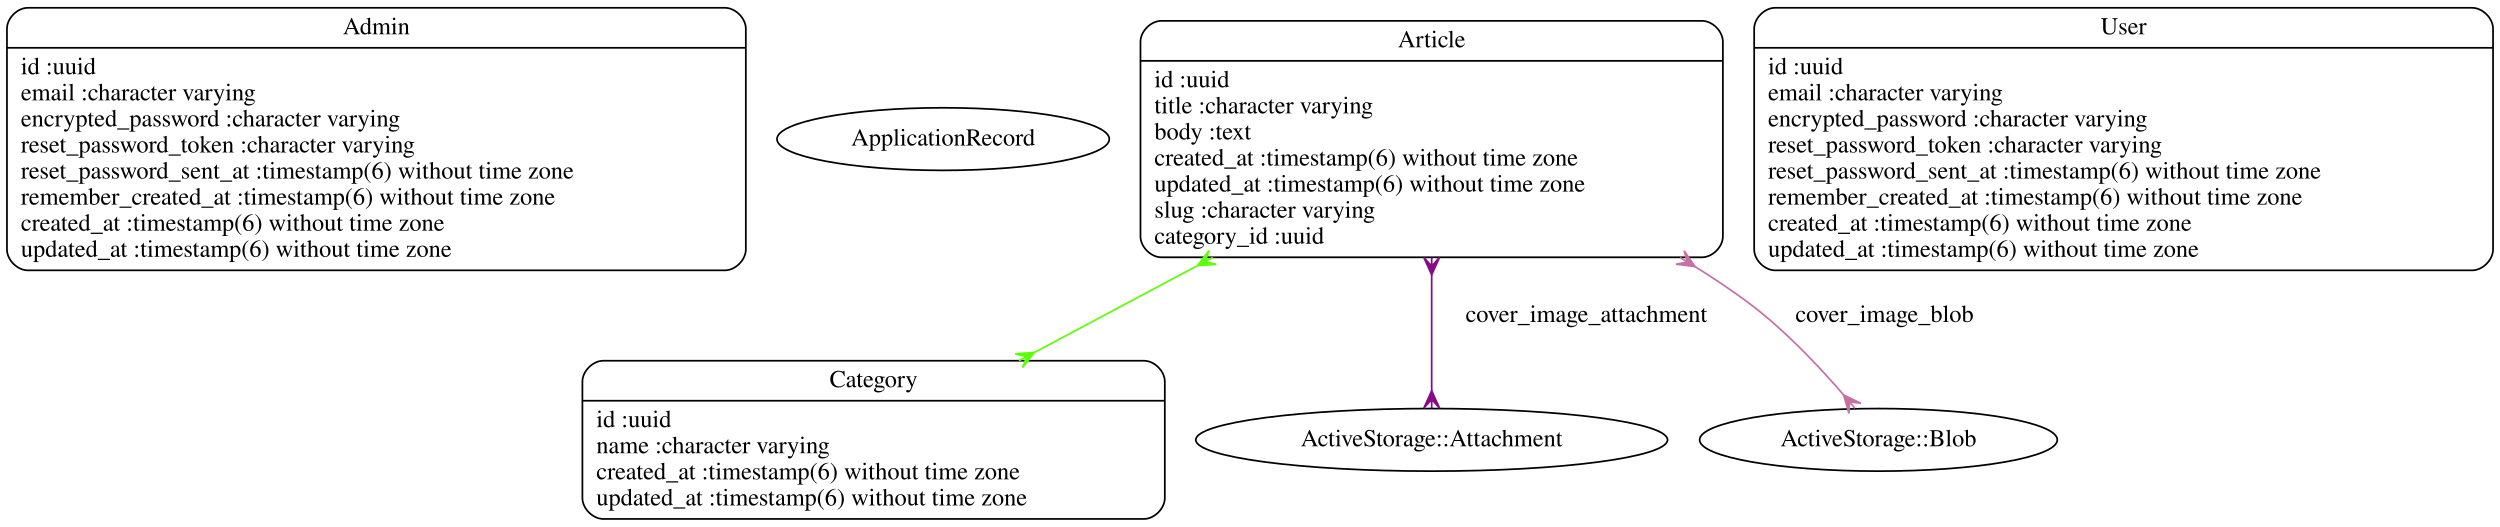
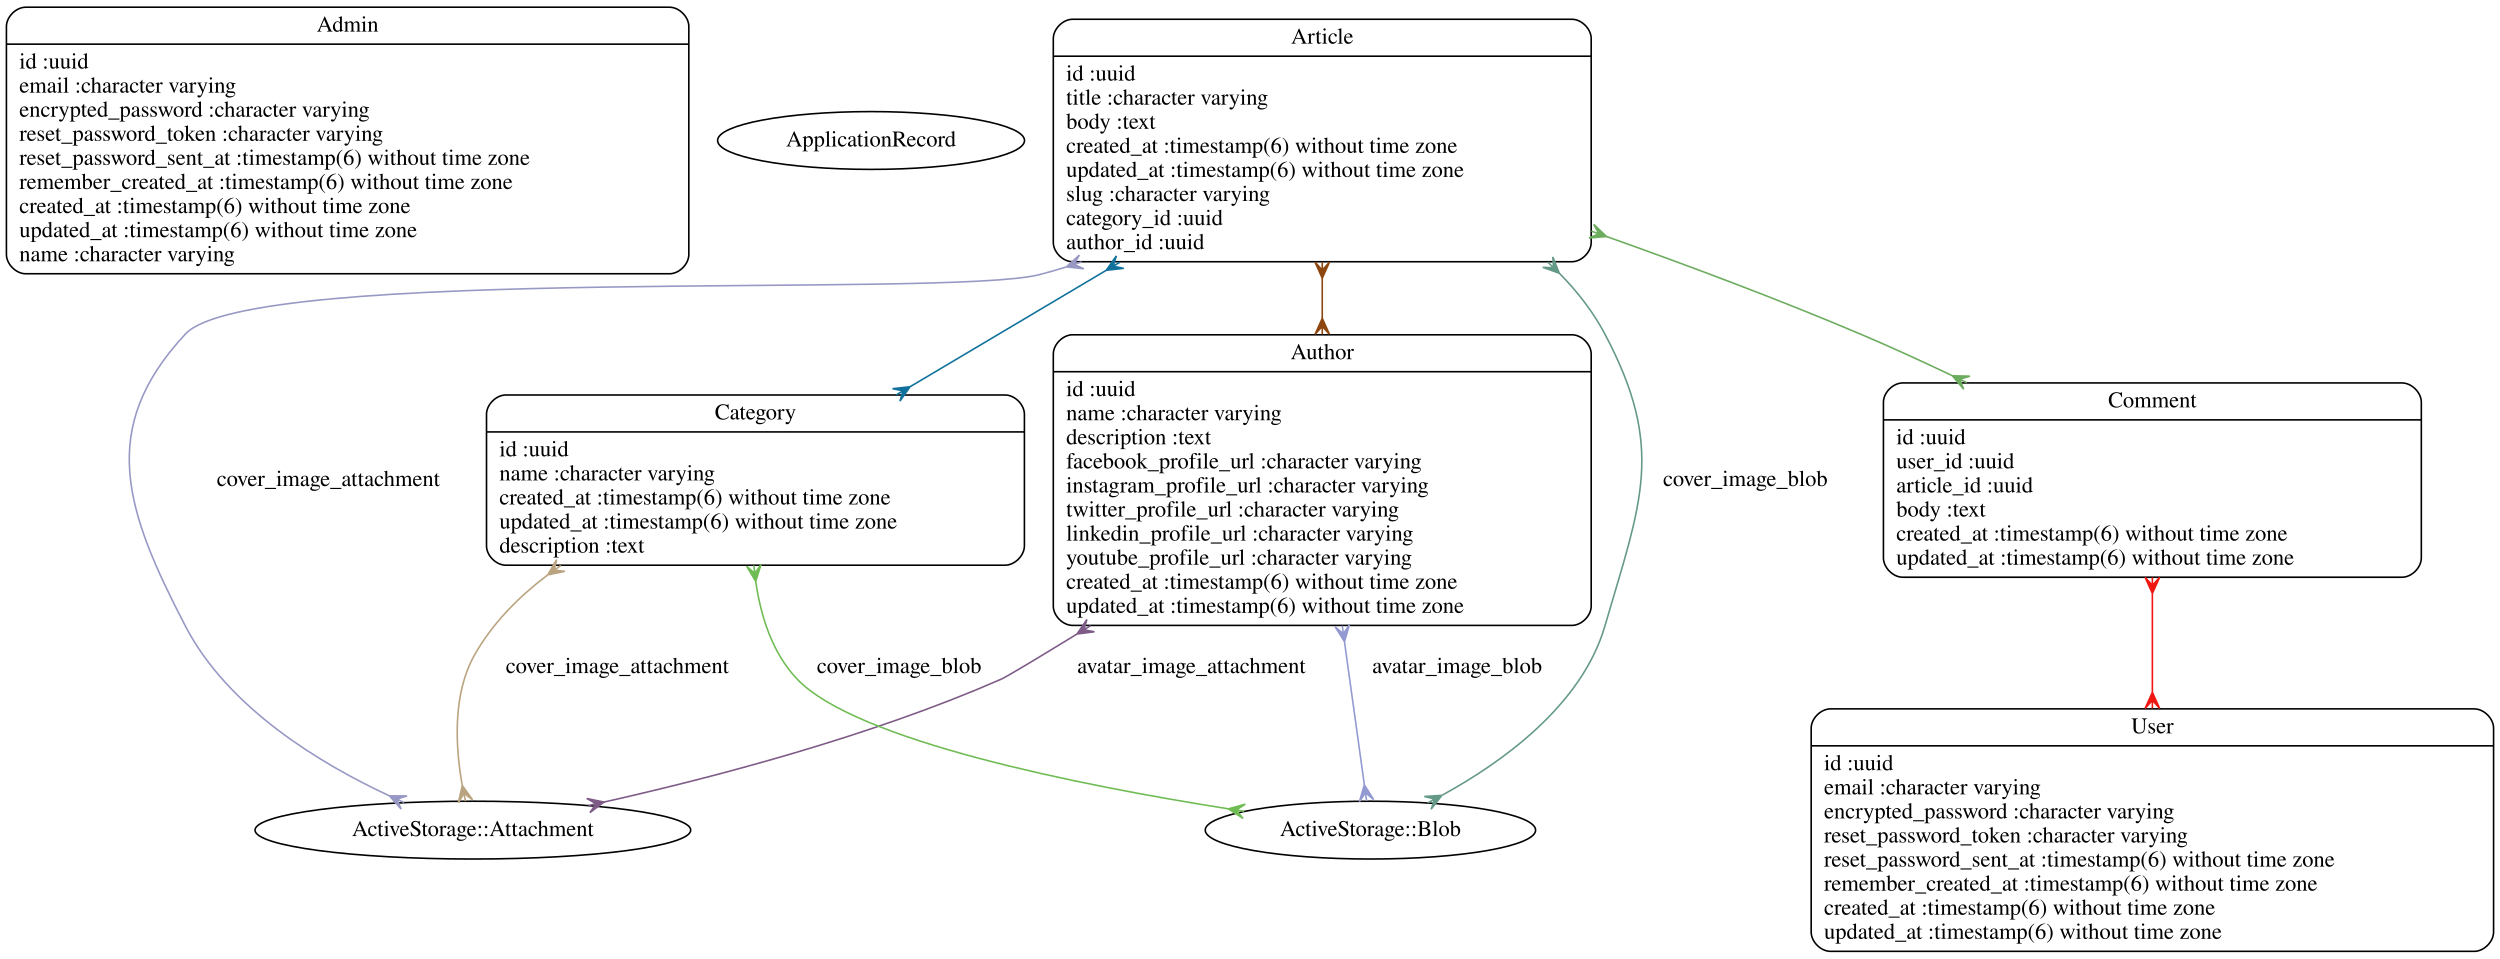
- <svg xmlns="http://www.w3.org/2000/svg" width="1438pt" height="303pt" viewBox="0.00 0.00 1438.00 303.00">
-   <g id="graph0" class="graph" transform="scale(1 1) rotate(0) translate(4 299)">
-     <polygon fill="transparent" stroke="transparent" points="-4,4 -4,-299 1434,-299 1434,4 -4,4" />
+ <svg xmlns="http://www.w3.org/2000/svg" width="1557pt" height="597pt" viewBox="0.00 0.00 1557.00 597.00">
+   <g id="graph0" class="graph" transform="scale(1 1) rotate(0) translate(4 593)">
+     <polygon fill="transparent" stroke="transparent" points="-4,4 -4,-593 1553,-593 1553,4 -4,4" />
    <g id="node1" class="node">
-       <path fill="none" stroke="black" d="M12,-143.5C12,-143.5 413,-143.5 413,-143.5 419,-143.5 425,-149.5 425,-155.5 425,-155.5 425,-282.5 425,-282.5 425,-288.5 419,-294.5 413,-294.5 413,-294.5 12,-294.5 12,-294.5 6,-294.5 0,-288.5 0,-282.5 0,-282.5 0,-155.5 0,-155.5 0,-149.5 6,-143.5 12,-143.5" />
-       <text text-anchor="middle" x="212.5" y="-279.3" font-family="Times,serif" font-size="14.00">Admin</text>
-       <polyline fill="none" stroke="black" points="0,-271.5 425,-271.5 " />
-       <text text-anchor="start" x="8" y="-256.3" font-family="Times,serif" font-size="14.00">id :uuid</text>
-       <text text-anchor="start" x="8" y="-241.3" font-family="Times,serif" font-size="14.00">email :character varying</text>
-       <text text-anchor="start" x="8" y="-226.3" font-family="Times,serif" font-size="14.00">encrypted_password :character varying</text>
-       <text text-anchor="start" x="8" y="-211.3" font-family="Times,serif" font-size="14.00">reset_password_token :character varying</text>
-       <text text-anchor="start" x="8" y="-196.3" font-family="Times,serif" font-size="14.00">reset_password_sent_at :timestamp(6) without time zone</text>
-       <text text-anchor="start" x="8" y="-181.3" font-family="Times,serif" font-size="14.00">remember_created_at :timestamp(6) without time zone</text>
-       <text text-anchor="start" x="8" y="-166.3" font-family="Times,serif" font-size="14.00">created_at :timestamp(6) without time zone</text>
-       <text text-anchor="start" x="8" y="-151.3" font-family="Times,serif" font-size="14.00">updated_at :timestamp(6) without time zone</text>
+       <path fill="none" stroke="black" d="M12,-422.5C12,-422.5 413,-422.5 413,-422.5 419,-422.5 425,-428.5 425,-434.5 425,-434.5 425,-576.5 425,-576.5 425,-582.5 419,-588.5 413,-588.5 413,-588.5 12,-588.5 12,-588.5 6,-588.5 0,-582.5 0,-576.5 0,-576.5 0,-434.5 0,-434.5 0,-428.5 6,-422.5 12,-422.5" />
+       <text text-anchor="middle" x="212.5" y="-573.3" font-family="Times,serif" font-size="14.00">Admin</text>
+       <polyline fill="none" stroke="black" points="0,-565.5 425,-565.5 " />
+       <text text-anchor="start" x="8" y="-550.3" font-family="Times,serif" font-size="14.00">id :uuid</text>
+       <text text-anchor="start" x="8" y="-535.3" font-family="Times,serif" font-size="14.00">email :character varying</text>
+       <text text-anchor="start" x="8" y="-520.3" font-family="Times,serif" font-size="14.00">encrypted_password :character varying</text>
+       <text text-anchor="start" x="8" y="-505.3" font-family="Times,serif" font-size="14.00">reset_password_token :character varying</text>
+       <text text-anchor="start" x="8" y="-490.3" font-family="Times,serif" font-size="14.00">reset_password_sent_at :timestamp(6) without time zone</text>
+       <text text-anchor="start" x="8" y="-475.3" font-family="Times,serif" font-size="14.00">remember_created_at :timestamp(6) without time zone</text>
+       <text text-anchor="start" x="8" y="-460.3" font-family="Times,serif" font-size="14.00">created_at :timestamp(6) without time zone</text>
+       <text text-anchor="start" x="8" y="-445.3" font-family="Times,serif" font-size="14.00">updated_at :timestamp(6) without time zone</text>
+       <text text-anchor="start" x="8" y="-430.3" font-family="Times,serif" font-size="14.00">name :character varying</text>
    </g>
    <g id="node2" class="node">
-       <ellipse fill="none" stroke="black" cx="538.5" cy="-219" rx="95.58" ry="18" />
-       <text text-anchor="middle" x="538.5" y="-215.3" font-family="Times,serif" font-size="14.00">ApplicationRecord</text>
+       <ellipse fill="none" stroke="black" cx="538.5" cy="-505.5" rx="95.58" ry="18" />
+       <text text-anchor="middle" x="538.5" y="-501.8" font-family="Times,serif" font-size="14.00">ApplicationRecord</text>
    </g>
    <g id="node3" class="node">
-       <path fill="none" stroke="black" d="M664,-151C664,-151 975,-151 975,-151 981,-151 987,-157 987,-163 987,-163 987,-275 987,-275 987,-281 981,-287 975,-287 975,-287 664,-287 664,-287 658,-287 652,-281 652,-275 652,-275 652,-163 652,-163 652,-157 658,-151 664,-151" />
-       <text text-anchor="middle" x="819.5" y="-271.8" font-family="Times,serif" font-size="14.00">Article</text>
-       <polyline fill="none" stroke="black" points="652,-264 987,-264 " />
-       <text text-anchor="start" x="660" y="-248.8" font-family="Times,serif" font-size="14.00">id :uuid</text>
-       <text text-anchor="start" x="660" y="-233.8" font-family="Times,serif" font-size="14.00">title :character varying</text>
-       <text text-anchor="start" x="660" y="-218.8" font-family="Times,serif" font-size="14.00">body :text</text>
-       <text text-anchor="start" x="660" y="-203.8" font-family="Times,serif" font-size="14.00">created_at :timestamp(6) without time zone</text>
-       <text text-anchor="start" x="660" y="-188.8" font-family="Times,serif" font-size="14.00">updated_at :timestamp(6) without time zone</text>
-       <text text-anchor="start" x="660" y="-173.8" font-family="Times,serif" font-size="14.00">slug :character varying</text>
-       <text text-anchor="start" x="660" y="-158.8" font-family="Times,serif" font-size="14.00">category_id :uuid</text>
+       <path fill="none" stroke="black" d="M664,-430C664,-430 975,-430 975,-430 981,-430 987,-436 987,-442 987,-442 987,-569 987,-569 987,-575 981,-581 975,-581 975,-581 664,-581 664,-581 658,-581 652,-575 652,-569 652,-569 652,-442 652,-442 652,-436 658,-430 664,-430" />
+       <text text-anchor="middle" x="819.5" y="-565.8" font-family="Times,serif" font-size="14.00">Article</text>
+       <polyline fill="none" stroke="black" points="652,-558 987,-558 " />
+       <text text-anchor="start" x="660" y="-542.8" font-family="Times,serif" font-size="14.00">id :uuid</text>
+       <text text-anchor="start" x="660" y="-527.8" font-family="Times,serif" font-size="14.00">title :character varying</text>
+       <text text-anchor="start" x="660" y="-512.8" font-family="Times,serif" font-size="14.00">body :text</text>
+       <text text-anchor="start" x="660" y="-497.8" font-family="Times,serif" font-size="14.00">created_at :timestamp(6) without time zone</text>
+       <text text-anchor="start" x="660" y="-482.8" font-family="Times,serif" font-size="14.00">updated_at :timestamp(6) without time zone</text>
+       <text text-anchor="start" x="660" y="-467.8" font-family="Times,serif" font-size="14.00">slug :character varying</text>
+       <text text-anchor="start" x="660" y="-452.8" font-family="Times,serif" font-size="14.00">category_id :uuid</text>
+       <text text-anchor="start" x="660" y="-437.8" font-family="Times,serif" font-size="14.00">author_id :uuid</text>
    </g>
    <g id="node4" class="node">
-       <path fill="none" stroke="black" d="M343,-0.5C343,-0.5 654,-0.5 654,-0.5 660,-0.5 666,-6.5 666,-12.5 666,-12.5 666,-79.5 666,-79.5 666,-85.5 660,-91.5 654,-91.5 654,-91.5 343,-91.5 343,-91.5 337,-91.5 331,-85.5 331,-79.5 331,-79.5 331,-12.5 331,-12.5 331,-6.5 337,-0.5 343,-0.5" />
-       <text text-anchor="middle" x="498.5" y="-76.3" font-family="Times,serif" font-size="14.00">Category</text>
-       <polyline fill="none" stroke="black" points="331,-68.5 666,-68.5 " />
-       <text text-anchor="start" x="339" y="-53.3" font-family="Times,serif" font-size="14.00">id :uuid</text>
-       <text text-anchor="start" x="339" y="-38.3" font-family="Times,serif" font-size="14.00">name :character varying</text>
-       <text text-anchor="start" x="339" y="-23.3" font-family="Times,serif" font-size="14.00">created_at :timestamp(6) without time zone</text>
-       <text text-anchor="start" x="339" y="-8.3" font-family="Times,serif" font-size="14.00">updated_at :timestamp(6) without time zone</text>
+       <path fill="none" stroke="black" d="M664,-203.5C664,-203.5 975,-203.5 975,-203.5 981,-203.5 987,-209.5 987,-215.5 987,-215.5 987,-372.5 987,-372.5 987,-378.5 981,-384.5 975,-384.5 975,-384.5 664,-384.5 664,-384.5 658,-384.5 652,-378.5 652,-372.5 652,-372.5 652,-215.5 652,-215.5 652,-209.5 658,-203.5 664,-203.5" />
+       <text text-anchor="middle" x="819.5" y="-369.3" font-family="Times,serif" font-size="14.00">Author</text>
+       <polyline fill="none" stroke="black" points="652,-361.5 987,-361.5 " />
+       <text text-anchor="start" x="660" y="-346.3" font-family="Times,serif" font-size="14.00">id :uuid</text>
+       <text text-anchor="start" x="660" y="-331.3" font-family="Times,serif" font-size="14.00">name :character varying</text>
+       <text text-anchor="start" x="660" y="-316.3" font-family="Times,serif" font-size="14.00">description :text</text>
+       <text text-anchor="start" x="660" y="-301.3" font-family="Times,serif" font-size="14.00">facebook_profile_url :character varying</text>
+       <text text-anchor="start" x="660" y="-286.3" font-family="Times,serif" font-size="14.00">instagram_profile_url :character varying</text>
+       <text text-anchor="start" x="660" y="-271.3" font-family="Times,serif" font-size="14.00">twitter_profile_url :character varying</text>
+       <text text-anchor="start" x="660" y="-256.3" font-family="Times,serif" font-size="14.00">linkedin_profile_url :character varying</text>
+       <text text-anchor="start" x="660" y="-241.3" font-family="Times,serif" font-size="14.00">youtube_profile_url :character varying</text>
+       <text text-anchor="start" x="660" y="-226.3" font-family="Times,serif" font-size="14.00">created_at :timestamp(6) without time zone</text>
+       <text text-anchor="start" x="660" y="-211.3" font-family="Times,serif" font-size="14.00">updated_at :timestamp(6) without time zone</text>
+     </g>
+     <g id="edge2" class="edge">
+       <path fill="none" stroke="#8e460f" d="M819.5,-419.73C819.5,-411.55 819.5,-403.19 819.5,-394.87" />
+       <polygon fill="#8e460f" stroke="#8e460f" points="819.5,-419.75 815,-429.75 819.5,-424.75 819.5,-429.75 819.5,-429.75 819.5,-429.75 819.5,-424.75 824,-429.75 819.5,-419.75 819.5,-419.75" />
+       <polygon fill="#8e460f" stroke="#8e460f" points="819.5,-394.77 824,-384.77 819.5,-389.77 819.5,-384.77 819.5,-384.77 819.5,-384.77 819.5,-389.77 815,-384.77 819.5,-394.77 819.5,-394.77" />
+     </g>
+     <g id="node5" class="node">
+       <path fill="none" stroke="black" d="M311,-241C311,-241 622,-241 622,-241 628,-241 634,-247 634,-253 634,-253 634,-335 634,-335 634,-341 628,-347 622,-347 622,-347 311,-347 311,-347 305,-347 299,-341 299,-335 299,-335 299,-253 299,-253 299,-247 305,-241 311,-241" />
+       <text text-anchor="middle" x="466.5" y="-331.8" font-family="Times,serif" font-size="14.00">Category</text>
+       <polyline fill="none" stroke="black" points="299,-324 634,-324 " />
+       <text text-anchor="start" x="307" y="-308.8" font-family="Times,serif" font-size="14.00">id :uuid</text>
+       <text text-anchor="start" x="307" y="-293.8" font-family="Times,serif" font-size="14.00">name :character varying</text>
+       <text text-anchor="start" x="307" y="-278.8" font-family="Times,serif" font-size="14.00">created_at :timestamp(6) without time zone</text>
+       <text text-anchor="start" x="307" y="-263.8" font-family="Times,serif" font-size="14.00">updated_at :timestamp(6) without time zone</text>
+       <text text-anchor="start" x="307" y="-248.8" font-family="Times,serif" font-size="14.00">description :text</text>
    </g>
    <g id="edge1" class="edge">
-       <path fill="none" stroke="#5efe09" d="M684.3,-145.98C652.86,-129.23 620.1,-111.78 591,-96.28" />
-       <polygon fill="#5efe09" stroke="#5efe09" points="684.73,-146.21 691.44,-154.88 689.14,-148.56 693.55,-150.91 693.55,-150.91 693.55,-150.91 689.14,-148.56 695.67,-146.94 684.73,-146.21 684.73,-146.21" />
-       <polygon fill="#5efe09" stroke="#5efe09" points="590.92,-96.23 584.21,-87.56 586.5,-93.88 582.09,-91.53 582.09,-91.53 582.09,-91.53 586.5,-93.88 579.98,-95.5 590.92,-96.23 590.92,-96.23" />
+       <path fill="none" stroke="#10719c" d="M684.85,-424.59C644.31,-400.53 600.64,-374.61 563.1,-352.33" />
+       <polygon fill="#10719c" stroke="#10719c" points="684.95,-424.65 691.26,-433.62 689.25,-427.2 693.55,-429.75 693.55,-429.75 693.55,-429.75 689.25,-427.2 695.85,-425.88 684.95,-424.65 684.95,-424.65" />
+       <polygon fill="#10719c" stroke="#10719c" points="562.79,-352.15 556.48,-343.17 558.49,-349.59 554.19,-347.04 554.19,-347.04 554.19,-347.04 558.49,-349.59 551.89,-350.91 562.79,-352.15 562.79,-352.15" />
    </g>
    <g id="node6" class="node">
-       <ellipse fill="none" stroke="black" cx="819.5" cy="-46" rx="135.68" ry="18" />
-       <text text-anchor="middle" x="819.5" y="-42.3" font-family="Times,serif" font-size="14.00">ActiveStorage::Attachment</text>
+       <path fill="none" stroke="black" d="M1181,-233.5C1181,-233.5 1492,-233.5 1492,-233.5 1498,-233.5 1504,-239.5 1504,-245.5 1504,-245.5 1504,-342.5 1504,-342.5 1504,-348.5 1498,-354.5 1492,-354.5 1492,-354.5 1181,-354.5 1181,-354.5 1175,-354.5 1169,-348.5 1169,-342.5 1169,-342.5 1169,-245.5 1169,-245.5 1169,-239.5 1175,-233.5 1181,-233.5" />
+       <text text-anchor="middle" x="1336.5" y="-339.3" font-family="Times,serif" font-size="14.00">Comment</text>
+       <polyline fill="none" stroke="black" points="1169,-331.5 1504,-331.5 " />
+       <text text-anchor="start" x="1177" y="-316.3" font-family="Times,serif" font-size="14.00">id :uuid</text>
+       <text text-anchor="start" x="1177" y="-301.3" font-family="Times,serif" font-size="14.00">user_id :uuid</text>
+       <text text-anchor="start" x="1177" y="-286.3" font-family="Times,serif" font-size="14.00">article_id :uuid</text>
+       <text text-anchor="start" x="1177" y="-271.3" font-family="Times,serif" font-size="14.00">body :text</text>
+       <text text-anchor="start" x="1177" y="-256.3" font-family="Times,serif" font-size="14.00">created_at :timestamp(6) without time zone</text>
+       <text text-anchor="start" x="1177" y="-241.3" font-family="Times,serif" font-size="14.00">updated_at :timestamp(6) without time zone</text>
    </g>
-     <g id="edge2" class="edge">
-       <path fill="none" stroke="#860c83" d="M819.5,-140.86C819.5,-117.07 819.5,-92.4 819.5,-74.33" />
-       <polygon fill="#860c83" stroke="#860c83" points="819.5,-140.91 815,-150.91 819.5,-145.91 819.5,-150.91 819.5,-150.91 819.5,-150.91 819.5,-145.91 824,-150.91 819.5,-140.91 819.5,-140.91" />
-       <polygon fill="#860c83" stroke="#860c83" points="819.5,-74.25 824,-64.25 819.5,-69.25 819.5,-64.25 819.5,-64.25 819.5,-64.25 819.5,-69.25 815,-64.25 819.5,-74.25 819.5,-74.25" />
-       <text text-anchor="middle" x="908.5" y="-113.8" font-family="Times,serif" font-size="14.00">cover_image_attachment</text>
+     <g id="edge3" class="edge">
+       <path fill="none" stroke="#6cac5d" d="M996.65,-445.65C1048.04,-427.41 1103.92,-406.44 1154.5,-385 1173.19,-377.08 1192.67,-368.17 1211.66,-359.11" />
+       <polygon fill="#6cac5d" stroke="#6cac5d" points="996.54,-445.69 985.61,-444.78 991.82,-447.35 987.11,-449.02 987.11,-449.02 987.11,-449.02 991.82,-447.35 988.61,-453.26 996.54,-445.69 996.54,-445.69" />
+       <polygon fill="#6cac5d" stroke="#6cac5d" points="1211.91,-358.99 1222.88,-358.72 1216.42,-356.82 1220.93,-354.66 1220.93,-354.66 1220.93,-354.66 1216.42,-356.82 1218.98,-350.6 1211.91,-358.99 1211.91,-358.99" />
+     </g>
+     <g id="node8" class="node">
+       <ellipse fill="none" stroke="black" cx="290.5" cy="-76" rx="135.68" ry="18" />
+       <text text-anchor="middle" x="290.5" y="-72.3" font-family="Times,serif" font-size="14.00">ActiveStorage::Attachment</text>
+     </g>
+     <g id="edge4" class="edge">
+       <path fill="none" stroke="#9798c4" d="M659.81,-426.68C654.36,-424.97 648.91,-423.4 643.5,-422 586.15,-407.12 151.92,-428.33 111.5,-385 56.32,-325.85 74.24,-274.8 111.5,-203 138,-151.93 195.76,-117.2 238.54,-97.34" />
+       <polygon fill="#9798c4" stroke="#9798c4" points="660.13,-426.78 668.24,-434.16 664.88,-428.33 669.64,-429.88 669.64,-429.88 669.64,-429.88 664.88,-428.33 671.03,-425.61 660.13,-426.78 660.13,-426.78" />
+       <polygon fill="#9798c4" stroke="#9798c4" points="238.58,-97.32 249.54,-97.31 243.14,-95.27 247.69,-93.21 247.69,-93.21 247.69,-93.21 243.14,-95.27 245.84,-89.11 238.58,-97.32 238.58,-97.32" />
+       <text text-anchor="middle" x="200.5" y="-290.3" font-family="Times,serif" font-size="14.00">cover_image_attachment</text>
+     </g>
+     <g id="node9" class="node">
+       <ellipse fill="none" stroke="black" cx="849.5" cy="-76" rx="102.88" ry="18" />
+       <text text-anchor="middle" x="849.5" y="-72.3" font-family="Times,serif" font-size="14.00">ActiveStorage::Blob</text>
+     </g>
+     <g id="edge5" class="edge">
+       <path fill="none" stroke="#659987" d="M967.43,-422.53C978.51,-411.28 988.2,-398.79 995.5,-385 1033.37,-313.52 1018.12,-280.66 995.5,-203 981.17,-153.81 931.8,-118.4 894.41,-97.88" />
+       <polygon fill="#659987" stroke="#659987" points="967.15,-422.8 956.83,-426.5 963.55,-426.27 959.95,-429.74 959.95,-429.74 959.95,-429.74 963.55,-426.27 963.08,-432.98 967.15,-422.8 967.15,-422.8" />
+       <polygon fill="#659987" stroke="#659987" points="894.02,-97.67 887.3,-89.01 889.6,-95.33 885.19,-92.98 885.19,-92.98 885.19,-92.98 889.6,-95.33 883.08,-96.96 894.02,-97.67 894.02,-97.67" />
+       <text text-anchor="middle" x="1083" y="-290.3" font-family="Times,serif" font-size="14.00">cover_image_blob</text>
+     </g>
+     <g id="edge6" class="edge">
+       <path fill="none" stroke="#7e5b87" d="M666.65,-198.07C641.85,-182.87 623.02,-171.54 619.5,-170 538.42,-134.43 440.13,-108.74 372.21,-93.49" />
+       <polygon fill="#7e5b87" stroke="#7e5b87" points="666.75,-198.14 672.92,-207.2 671.02,-200.75 675.28,-203.37 675.28,-203.37 675.28,-203.37 671.02,-200.75 677.63,-199.53 666.75,-198.14 666.75,-198.14" />
+       <polygon fill="#7e5b87" stroke="#7e5b87" points="372.18,-93.48 363.39,-86.92 367.3,-92.4 362.42,-91.31 362.42,-91.31 362.42,-91.31 367.3,-92.4 361.44,-95.71 372.18,-93.48 372.18,-93.48" />
+       <text text-anchor="middle" x="738" y="-173.8" font-family="Times,serif" font-size="14.00">avatar_image_attachment</text>
+     </g>
+     <g id="edge7" class="edge">
+       <path fill="none" stroke="#929ad1" d="M833.36,-193.17C837.88,-160.65 842.54,-127.14 845.68,-104.51" />
+       <polygon fill="#929ad1" stroke="#929ad1" points="833.34,-193.37 827.5,-202.65 832.65,-198.32 831.96,-203.27 831.96,-203.27 831.96,-203.27 832.65,-198.32 836.42,-203.89 833.34,-193.37 833.34,-193.37" />
+       <polygon fill="#929ad1" stroke="#929ad1" points="845.72,-104.24 851.55,-94.95 846.4,-99.29 847.09,-94.33 847.09,-94.33 847.09,-94.33 846.4,-99.29 842.64,-93.71 845.72,-104.24 845.72,-104.24" />
+       <text text-anchor="middle" x="903.5" y="-173.8" font-family="Times,serif" font-size="14.00">avatar_image_blob</text>
+     </g>
+     <g id="edge8" class="edge">
+       <path fill="none" stroke="#baa37f" d="M336.81,-234.72C318.69,-221.01 302.53,-204.55 291.5,-185 277.58,-160.33 279.74,-127.16 283.85,-104.12" />
+       <polygon fill="#baa37f" stroke="#baa37f" points="337.15,-234.97 342.62,-244.48 341.21,-237.9 345.26,-240.83 345.26,-240.83 345.26,-240.83 341.21,-237.9 347.89,-237.18 337.15,-234.97 337.15,-234.97" />
+       <polygon fill="#baa37f" stroke="#baa37f" points="283.91,-103.81 290.31,-94.9 284.91,-98.91 285.9,-94.01 285.9,-94.01 285.9,-94.01 284.91,-98.91 281.48,-93.12 283.91,-103.81 283.91,-103.81" />
+       <text text-anchor="middle" x="380.5" y="-173.8" font-family="Times,serif" font-size="14.00">cover_image_attachment</text>
+     </g>
+     <g id="edge9" class="edge">
+       <path fill="none" stroke="#70bc54" d="M466.69,-230.69C469.84,-209.04 477.08,-186.15 492.5,-170 529.09,-131.67 667.53,-104.04 760.87,-89.28" />
+       <polygon fill="#70bc54" stroke="#70bc54" points="466.66,-230.93 461.02,-240.33 466.08,-235.89 465.49,-240.86 465.49,-240.86 465.49,-240.86 466.08,-235.89 469.96,-241.39 466.66,-230.93 466.66,-230.93" />
+       <polygon fill="#70bc54" stroke="#70bc54" points="761,-89.26 771.58,-92.17 765.94,-88.49 770.88,-87.72 770.88,-87.72 770.88,-87.72 765.94,-88.49 770.19,-83.28 761,-89.26 761,-89.26" />
+       <text text-anchor="middle" x="556" y="-173.8" font-family="Times,serif" font-size="14.00">cover_image_blob</text>
    </g>
    <g id="node7" class="node">
-       <ellipse fill="none" stroke="black" cx="1076.5" cy="-46" rx="102.88" ry="18" />
-       <text text-anchor="middle" x="1076.5" y="-42.3" font-family="Times,serif" font-size="14.00">ActiveStorage::Blob</text>
+       <path fill="none" stroke="black" d="M1136,-0.5C1136,-0.5 1537,-0.5 1537,-0.5 1543,-0.5 1549,-6.5 1549,-12.5 1549,-12.5 1549,-139.5 1549,-139.5 1549,-145.5 1543,-151.5 1537,-151.5 1537,-151.5 1136,-151.5 1136,-151.5 1130,-151.5 1124,-145.5 1124,-139.5 1124,-139.5 1124,-12.5 1124,-12.5 1124,-6.5 1130,-0.5 1136,-0.5" />
+       <text text-anchor="middle" x="1336.5" y="-136.3" font-family="Times,serif" font-size="14.00">User</text>
+       <polyline fill="none" stroke="black" points="1124,-128.5 1549,-128.5 " />
+       <text text-anchor="start" x="1132" y="-113.3" font-family="Times,serif" font-size="14.00">id :uuid</text>
+       <text text-anchor="start" x="1132" y="-98.3" font-family="Times,serif" font-size="14.00">email :character varying</text>
+       <text text-anchor="start" x="1132" y="-83.3" font-family="Times,serif" font-size="14.00">encrypted_password :character varying</text>
+       <text text-anchor="start" x="1132" y="-68.3" font-family="Times,serif" font-size="14.00">reset_password_token :character varying</text>
+       <text text-anchor="start" x="1132" y="-53.3" font-family="Times,serif" font-size="14.00">reset_password_sent_at :timestamp(6) without time zone</text>
+       <text text-anchor="start" x="1132" y="-38.3" font-family="Times,serif" font-size="14.00">remember_created_at :timestamp(6) without time zone</text>
+       <text text-anchor="start" x="1132" y="-23.3" font-family="Times,serif" font-size="14.00">created_at :timestamp(6) without time zone</text>
+       <text text-anchor="start" x="1132" y="-8.3" font-family="Times,serif" font-size="14.00">updated_at :timestamp(6) without time zone</text>
    </g>
-     <g id="edge3" class="edge">
-       <path fill="none" stroke="#c670a4" d="M970.94,-145.67C981.53,-139.09 991.83,-132.18 1001.5,-125 1022.24,-109.6 1042.34,-88.24 1056.5,-71.77" />
-       <polygon fill="#c670a4" stroke="#c670a4" points="970.92,-145.68 960.04,-147.04 966.65,-148.28 962.38,-150.88 962.38,-150.88 962.38,-150.88 966.65,-148.28 964.72,-154.72 970.92,-145.68 970.92,-145.68" />
-       <polygon fill="#c670a4" stroke="#c670a4" points="1056.5,-71.76 1066.39,-67.02 1059.73,-67.94 1062.95,-64.12 1062.95,-64.12 1062.95,-64.12 1059.73,-67.94 1059.51,-61.22 1056.5,-71.76 1056.5,-71.76" />
-       <text text-anchor="middle" x="1080" y="-113.8" font-family="Times,serif" font-size="14.00">cover_image_blob</text>
-     </g>
-     <g id="node5" class="node">
-       <path fill="none" stroke="black" d="M1017,-143.5C1017,-143.5 1418,-143.5 1418,-143.5 1424,-143.5 1430,-149.5 1430,-155.5 1430,-155.5 1430,-282.5 1430,-282.5 1430,-288.5 1424,-294.5 1418,-294.5 1418,-294.5 1017,-294.5 1017,-294.5 1011,-294.5 1005,-288.5 1005,-282.5 1005,-282.5 1005,-155.5 1005,-155.5 1005,-149.5 1011,-143.5 1017,-143.5" />
-       <text text-anchor="middle" x="1217.5" y="-279.3" font-family="Times,serif" font-size="14.00">User</text>
-       <polyline fill="none" stroke="black" points="1005,-271.5 1430,-271.5 " />
-       <text text-anchor="start" x="1013" y="-256.3" font-family="Times,serif" font-size="14.00">id :uuid</text>
-       <text text-anchor="start" x="1013" y="-241.3" font-family="Times,serif" font-size="14.00">email :character varying</text>
-       <text text-anchor="start" x="1013" y="-226.3" font-family="Times,serif" font-size="14.00">encrypted_password :character varying</text>
-       <text text-anchor="start" x="1013" y="-211.3" font-family="Times,serif" font-size="14.00">reset_password_token :character varying</text>
-       <text text-anchor="start" x="1013" y="-196.3" font-family="Times,serif" font-size="14.00">reset_password_sent_at :timestamp(6) without time zone</text>
-       <text text-anchor="start" x="1013" y="-181.3" font-family="Times,serif" font-size="14.00">remember_created_at :timestamp(6) without time zone</text>
-       <text text-anchor="start" x="1013" y="-166.3" font-family="Times,serif" font-size="14.00">created_at :timestamp(6) without time zone</text>
-       <text text-anchor="start" x="1013" y="-151.3" font-family="Times,serif" font-size="14.00">updated_at :timestamp(6) without time zone</text>
+     <g id="edge10" class="edge">
+       <path fill="none" stroke="#f01712" d="M1336.5,-223.14C1336.5,-203.65 1336.5,-182.25 1336.5,-162" />
+       <polygon fill="#f01712" stroke="#f01712" points="1336.5,-223.41 1332,-233.41 1336.5,-228.41 1336.5,-233.41 1336.5,-233.41 1336.5,-233.41 1336.5,-228.41 1341,-233.41 1336.5,-223.41 1336.5,-223.41" />
+       <polygon fill="#f01712" stroke="#f01712" points="1336.5,-161.84 1341,-151.84 1336.5,-156.84 1336.5,-151.84 1336.5,-151.84 1336.5,-151.84 1336.5,-156.84 1332,-151.84 1336.5,-161.84 1336.5,-161.84" />
    </g>
  </g>
</svg>
